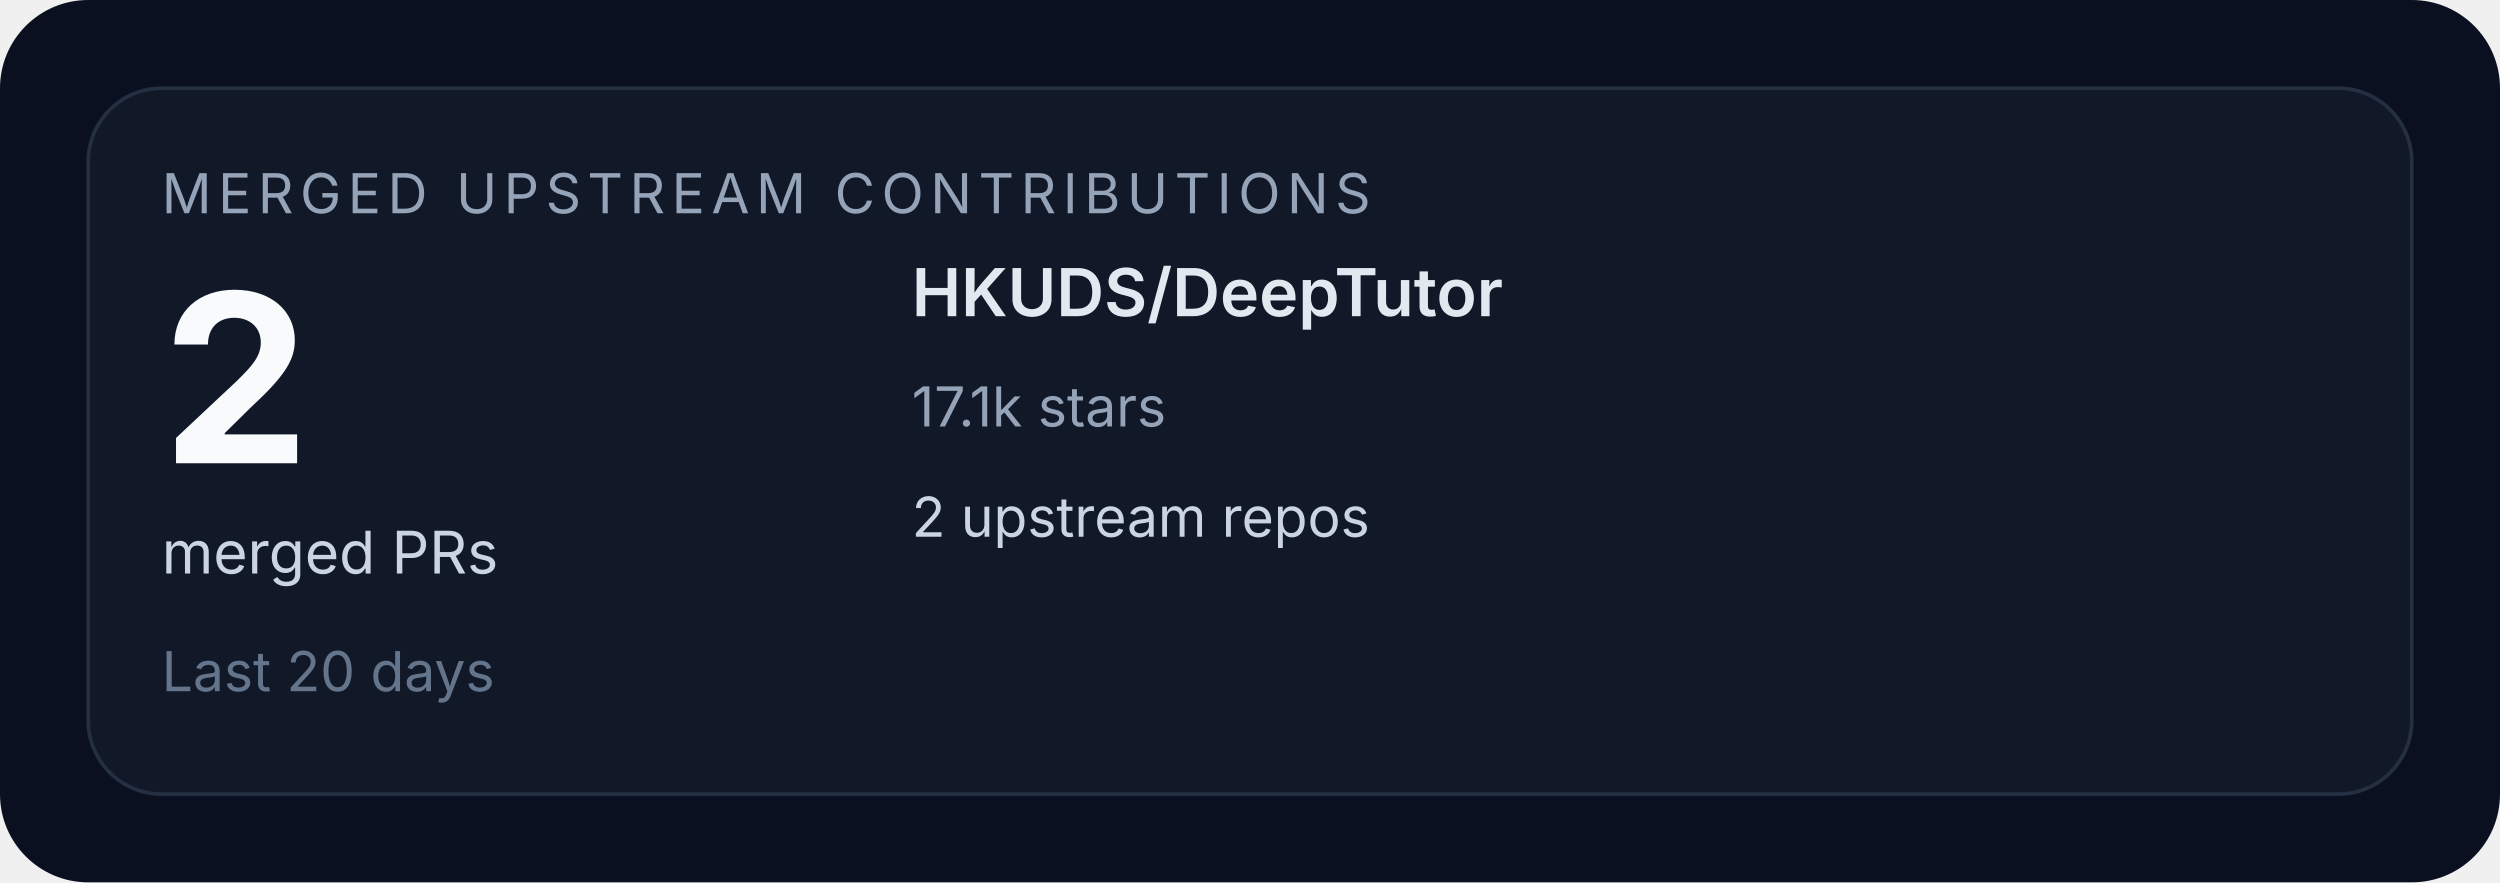
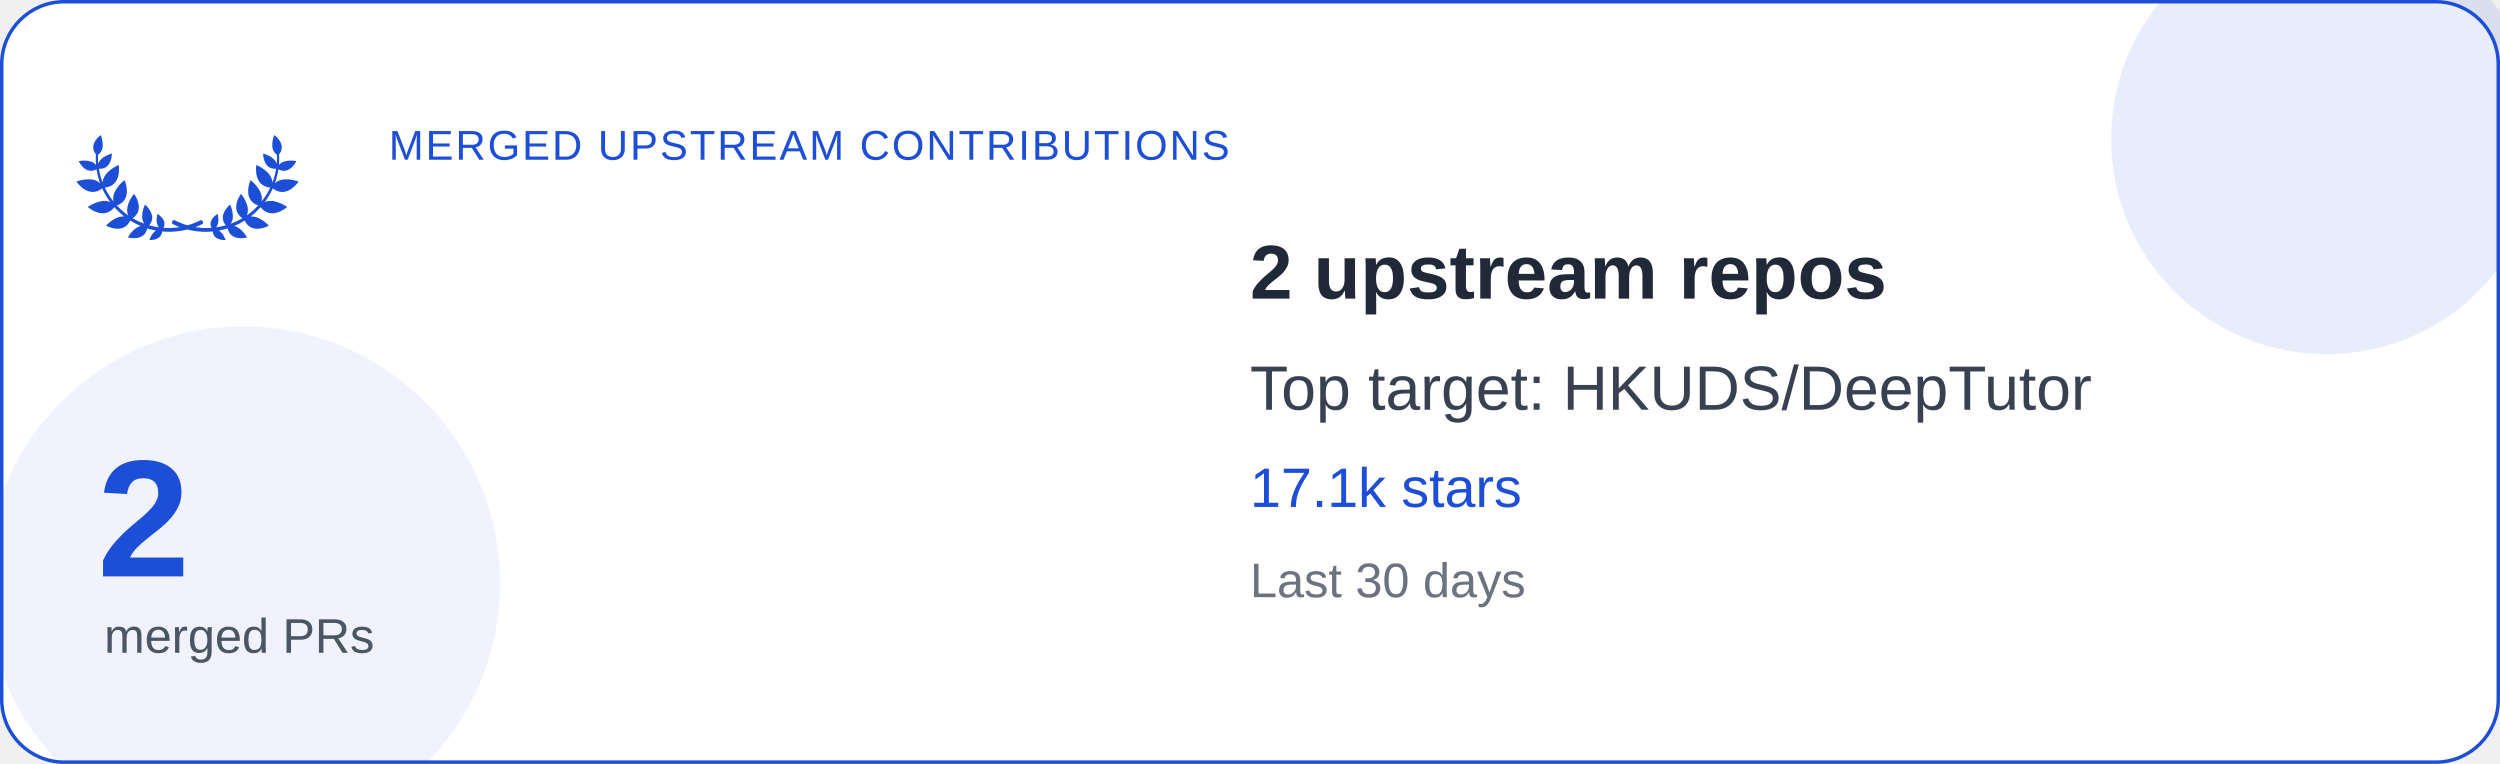
- <svg xmlns="http://www.w3.org/2000/svg" width="680" height="240" viewBox="0 0 680 240" fill="none" role="img" aria-label="Merged Upstream Contributions summary card">
-   <rect width="680" height="240" rx="24" fill="#0B1020" />
-   <rect x="24" y="24" width="632" height="192" rx="20" fill="#111827" stroke="#243042" />
-   <text x="44" y="58" fill="#94A3B8" font-family="Inter, Arial, sans-serif" font-size="15" letter-spacing="0.12em">MERGED UPSTREAM CONTRIBUTIONS</text>
-   <text x="44" y="126" fill="#F8FAFC" font-family="Inter, Arial, sans-serif" font-size="64" font-weight="700">2</text>
-   <text x="44" y="156" fill="#CBD5E1" font-family="Inter, Arial, sans-serif" font-size="16">merged PRs</text>
-   <text x="248" y="86" fill="#E2E8F0" font-family="Inter, Arial, sans-serif" font-size="18" font-weight="600">HKUDS/DeepTutor</text>
-   <text x="248" y="116" fill="#94A3B8" font-family="Inter, Arial, sans-serif" font-size="15">17.1k stars</text>
-   <text x="248" y="146" fill="#CBD5E1" font-family="Inter, Arial, sans-serif" font-size="15">2 upstream repos</text>
-   <text x="44" y="188" fill="#64748B" font-family="Inter, Arial, sans-serif" font-size="15">Last 20 days</text>
+ <svg xmlns="http://www.w3.org/2000/svg" width="720" height="220" viewBox="0 0 720 220" fill="none" role="img" aria-label="Merged Upstream Contributions summary card">
+   <rect x="0.5" y="0.5" width="719" height="219" rx="18" fill="#FFFFFF" stroke="#1D4ED8" />
+   <circle cx="670" cy="40" r="62" fill="#1D4ED8" fill-opacity="0.10" />
+   <circle cx="70" cy="168" r="74" fill="#1D4ED8" fill-opacity="0.07" />
+   <svg id="decorative-emblem" viewBox="0 0 80 80" width="64" height="64" x="22" y="22" aria-hidden="true">
+     <path fill="#1D4ED8" d="M70.71,40.31C75.74,44.3,80,37.86,80,37.86s-5.64-2.17-8.55,0.61c0.59-1.62,1.02-3.31,1.28-5.01c4.08,2.16,6.44-2.95,6.44-2.95s-4.41-0.97-6.26,1.4c0.08-0.91,0.12-1.82,0.1-2.73c-0.01-0.36-0.02-0.73-0.05-1.09c2.96-3.68-1.73-6.99-1.73-6.99s-2.14,5.09,0.98,7.09c0.02,0.33,0.03,0.66,0.03,1c0.01,0.76-0.03,1.52-0.1,2.27c-0.85-2.69-4.91-3.69-4.91-3.69s-0.13,5.78,4.68,5.48c-0.28,1.69-0.73,3.35-1.34,4.95c-0.19-4.03-5.79-6.33-5.79-6.33s-1.33,7.55,5.01,8.16c-0.38,0.8-0.8,1.57-1.25,2.32c-0.56,0.95-1.21,1.84-1.89,2.71c0.97-3.99-3.96-7.72-3.96-7.72s-3.18,6.94,2.73,9.15c-0.38,0.43-0.8,0.81-1.2,1.21c-0.21,0.2-0.43,0.38-0.64,0.58l-0.32,0.29c-0.11,0.09-0.22,0.18-0.33,0.27l-0.67,0.54l-0.7,0.51c-0.08,0.05-0.16,0.11-0.23,0.16c1.62-3.42-2.07-7.77-2.07-7.77s-4.21,5.55,0.49,8.78c-1.34,0.79-2.74,1.45-4.2,1.98c1.91-2.59-0.23-6.89-0.23-6.89s-4.66,3.77-1.52,7.46c-1.15,0.33-2.33,0.57-3.51,0.74c1.46-1.68,0.55-4.83,0.55-4.83s-3.7,2.03-2.18,5c-0.52,0.03-1.05,0.07-1.57,0.06c-0.29,0-0.57,0.01-0.86,0l-0.86-0.04c-0.85-0.06-1.7-0.15-2.54-0.28l0.68-0.27l0.42-0.17l0.41-0.19l0.82-0.38c0.39-0.18,0.55-0.65,0.37-1.03c-0.18-0.39-0.65-0.55-1.03-0.37l-0.04,0.02l-0.77,0.37l-0.39,0.18l-0.39,0.16l-0.79,0.33l-0.8,0.29l-0.4,0.14l-0.41,0.12L40,53.6l-0.51-0.15l-0.41-0.12l-0.4-0.14l-0.8-0.29l-0.79-0.33l-0.39-0.16l-0.39-0.18l-0.77-0.37l-0.04-0.02c-0.39-0.18-0.85-0.01-1.03,0.38c-0.18,0.39-0.01,0.85,0.38,1.03l0.82,0.38l0.41,0.19l0.42,0.17l0.68,0.27c-0.84,0.14-1.69,0.22-2.54,0.28l-0.86,0.04c-0.29,0.01-0.57,0-0.86,0c-0.53,0.01-1.05-0.03-1.57-0.06c1.51-2.98-2.18-5-2.18-5s-0.92,3.15,0.55,4.83c-1.19-0.16-2.36-0.41-3.51-0.74c3.15-3.7-1.52-7.46-1.52-7.46s-2.14,4.31-0.23,6.89c-1.46-0.53-2.86-1.19-4.2-1.98c4.7-3.22,0.49-8.78,0.49-8.78s-3.69,4.34-2.07,7.77c-0.08-0.05-0.16-0.1-0.23-0.16l-0.7-0.51l-0.67-0.54c-0.11-0.09-0.23-0.18-0.33-0.27l-0.32-0.29c-0.21-0.19-0.43-0.38-0.64-0.58c-0.4-0.4-0.82-0.79-1.2-1.21c5.91-2.21,2.73-9.15,2.73-9.15s-4.93,3.73-3.96,7.72c-0.68-0.86-1.33-1.76-1.89-2.71c-0.46-0.75-0.87-1.53-1.25-2.32c6.33-0.61,5.01-8.16,5.01-8.16s-5.6,2.31-5.79,6.33c-0.61-1.6-1.06-3.26-1.34-4.95c4.81,0.3,4.68-5.48,4.68-5.48s-4.05,0.99-4.91,3.69c-0.07-0.76-0.1-1.51-0.1-2.27c0-0.33,0.01-0.66,0.03-1c3.11-2.01,0.98-7.09,0.98-7.09s-4.69,3.31-1.73,6.99C7,28.46,6.99,28.82,6.98,29.18c-0.02,0.91,0.01,1.82,0.1,2.73c-1.84-2.38-6.26-1.4-6.26-1.4s2.37,5.11,6.44,2.95c0.26,1.71,0.69,3.39,1.28,5.01C5.64,35.69,0,37.86,0,37.86s4.26,6.43,9.29,2.45c0.39,0.87,0.83,1.72,1.31,2.54c0.47,0.83,1.01,1.63,1.58,2.4C8.71,43.7,4.11,47,4.11,47s5.7,5.1,9.56,0.08c0.04,0.04,0.07,0.08,0.11,0.12c0.39,0.45,0.82,0.87,1.24,1.3c0.21,0.21,0.44,0.41,0.66,0.61l0.33,0.3c0.11,0.1,0.23,0.19,0.34,0.29l0.69,0.57l0.23,0.17c-3.34-0.34-6.58,3.29-6.58,3.29s6.19,3.47,8.69-1.83c1.2,0.75,2.47,1.41,3.78,1.96c-2.76,0.6-4.62,4.13-4.62,4.13s5.89,1.62,6.98-3.26c1.03,0.32,2.07,0.58,3.13,0.78c-1.63,0.99-2.39,3.38-2.39,3.38s4.31,0.39,4.61-3.07c0.07,0.01,0.14,0.02,0.21,0.02c0.6,0.04,1.2,0.1,1.8,0.09c0.3,0,0.6,0.02,0.9,0.01l0.9-0.03c1.2-0.07,2.41-0.18,3.59-0.42l0.45-0.08c0.15-0.03,0.29-0.07,0.44-0.1L40,55.13l0.81,0.19c0.15,0.03,0.29,0.07,0.44,0.1l0.45,0.08c1.18,0.23,2.39,0.35,3.59,0.42l0.9,0.03c0.3,0.01,0.6-0.01,0.9-0.01c0.6,0,1.2-0.06,1.8-0.09c0.07-0.01,0.14-0.02,0.21-0.02c0.31,3.45,4.61,3.07,4.61,3.07s-0.76-2.39-2.39-3.38c1.06-0.2,2.11-0.46,3.13-0.78c1.09,4.88,6.98,3.26,6.98,3.26s-1.86-3.52-4.62-4.13c1.31-0.55,2.57-1.21,3.78-1.96c2.5,5.3,8.69,1.83,8.69,1.83s-3.24-3.63-6.58-3.29l0.23-0.17l0.69-0.57c0.11-0.1,0.23-0.19,0.34-0.29l0.33-0.3c0.22-0.2,0.45-0.4,0.66-0.61c0.42-0.43,0.85-0.84,1.24-1.3c0.03-0.04,0.07-0.08,0.11-0.12C70.19,52.1,75.89,47,75.89,47s-4.6-3.31-8.08-1.75c0.57-0.77,1.11-1.56,1.58-2.4C69.88,42.03,70.31,41.18,70.71,40.31z" />
+   </svg>
+   <text x="112" y="46" fill="#1D4ED8" font-family="Arial, sans-serif" font-size="12" letter-spacing="0.05em" textLength="300" lengthAdjust="spacingAndGlyphs">MERGED UPSTREAM CONTRIBUTIONS</text>
+   <text x="28" y="166" fill="#1D4ED8" font-family="Arial, sans-serif" font-size="48" font-weight="700">2</text>
+   <text x="30" y="188" fill="#4B5563" font-family="Arial, sans-serif" font-size="14">merged PRs</text>
+   <text x="360" y="86" fill="#1F2937" font-family="Arial, sans-serif" font-size="22" font-weight="700">2 upstream repos</text>
+   <text x="360" y="118" fill="#374151" font-family="Arial, sans-serif" font-size="18">Top target: HKUDS/DeepTutor</text>
+   <text x="360" y="146" fill="#1D4ED8" font-family="Arial, sans-serif" font-size="16">17.1k stars</text>
+   <text x="360" y="172" fill="#6B7280" font-family="Arial, sans-serif" font-size="14">Last 30 days</text>
</svg>
